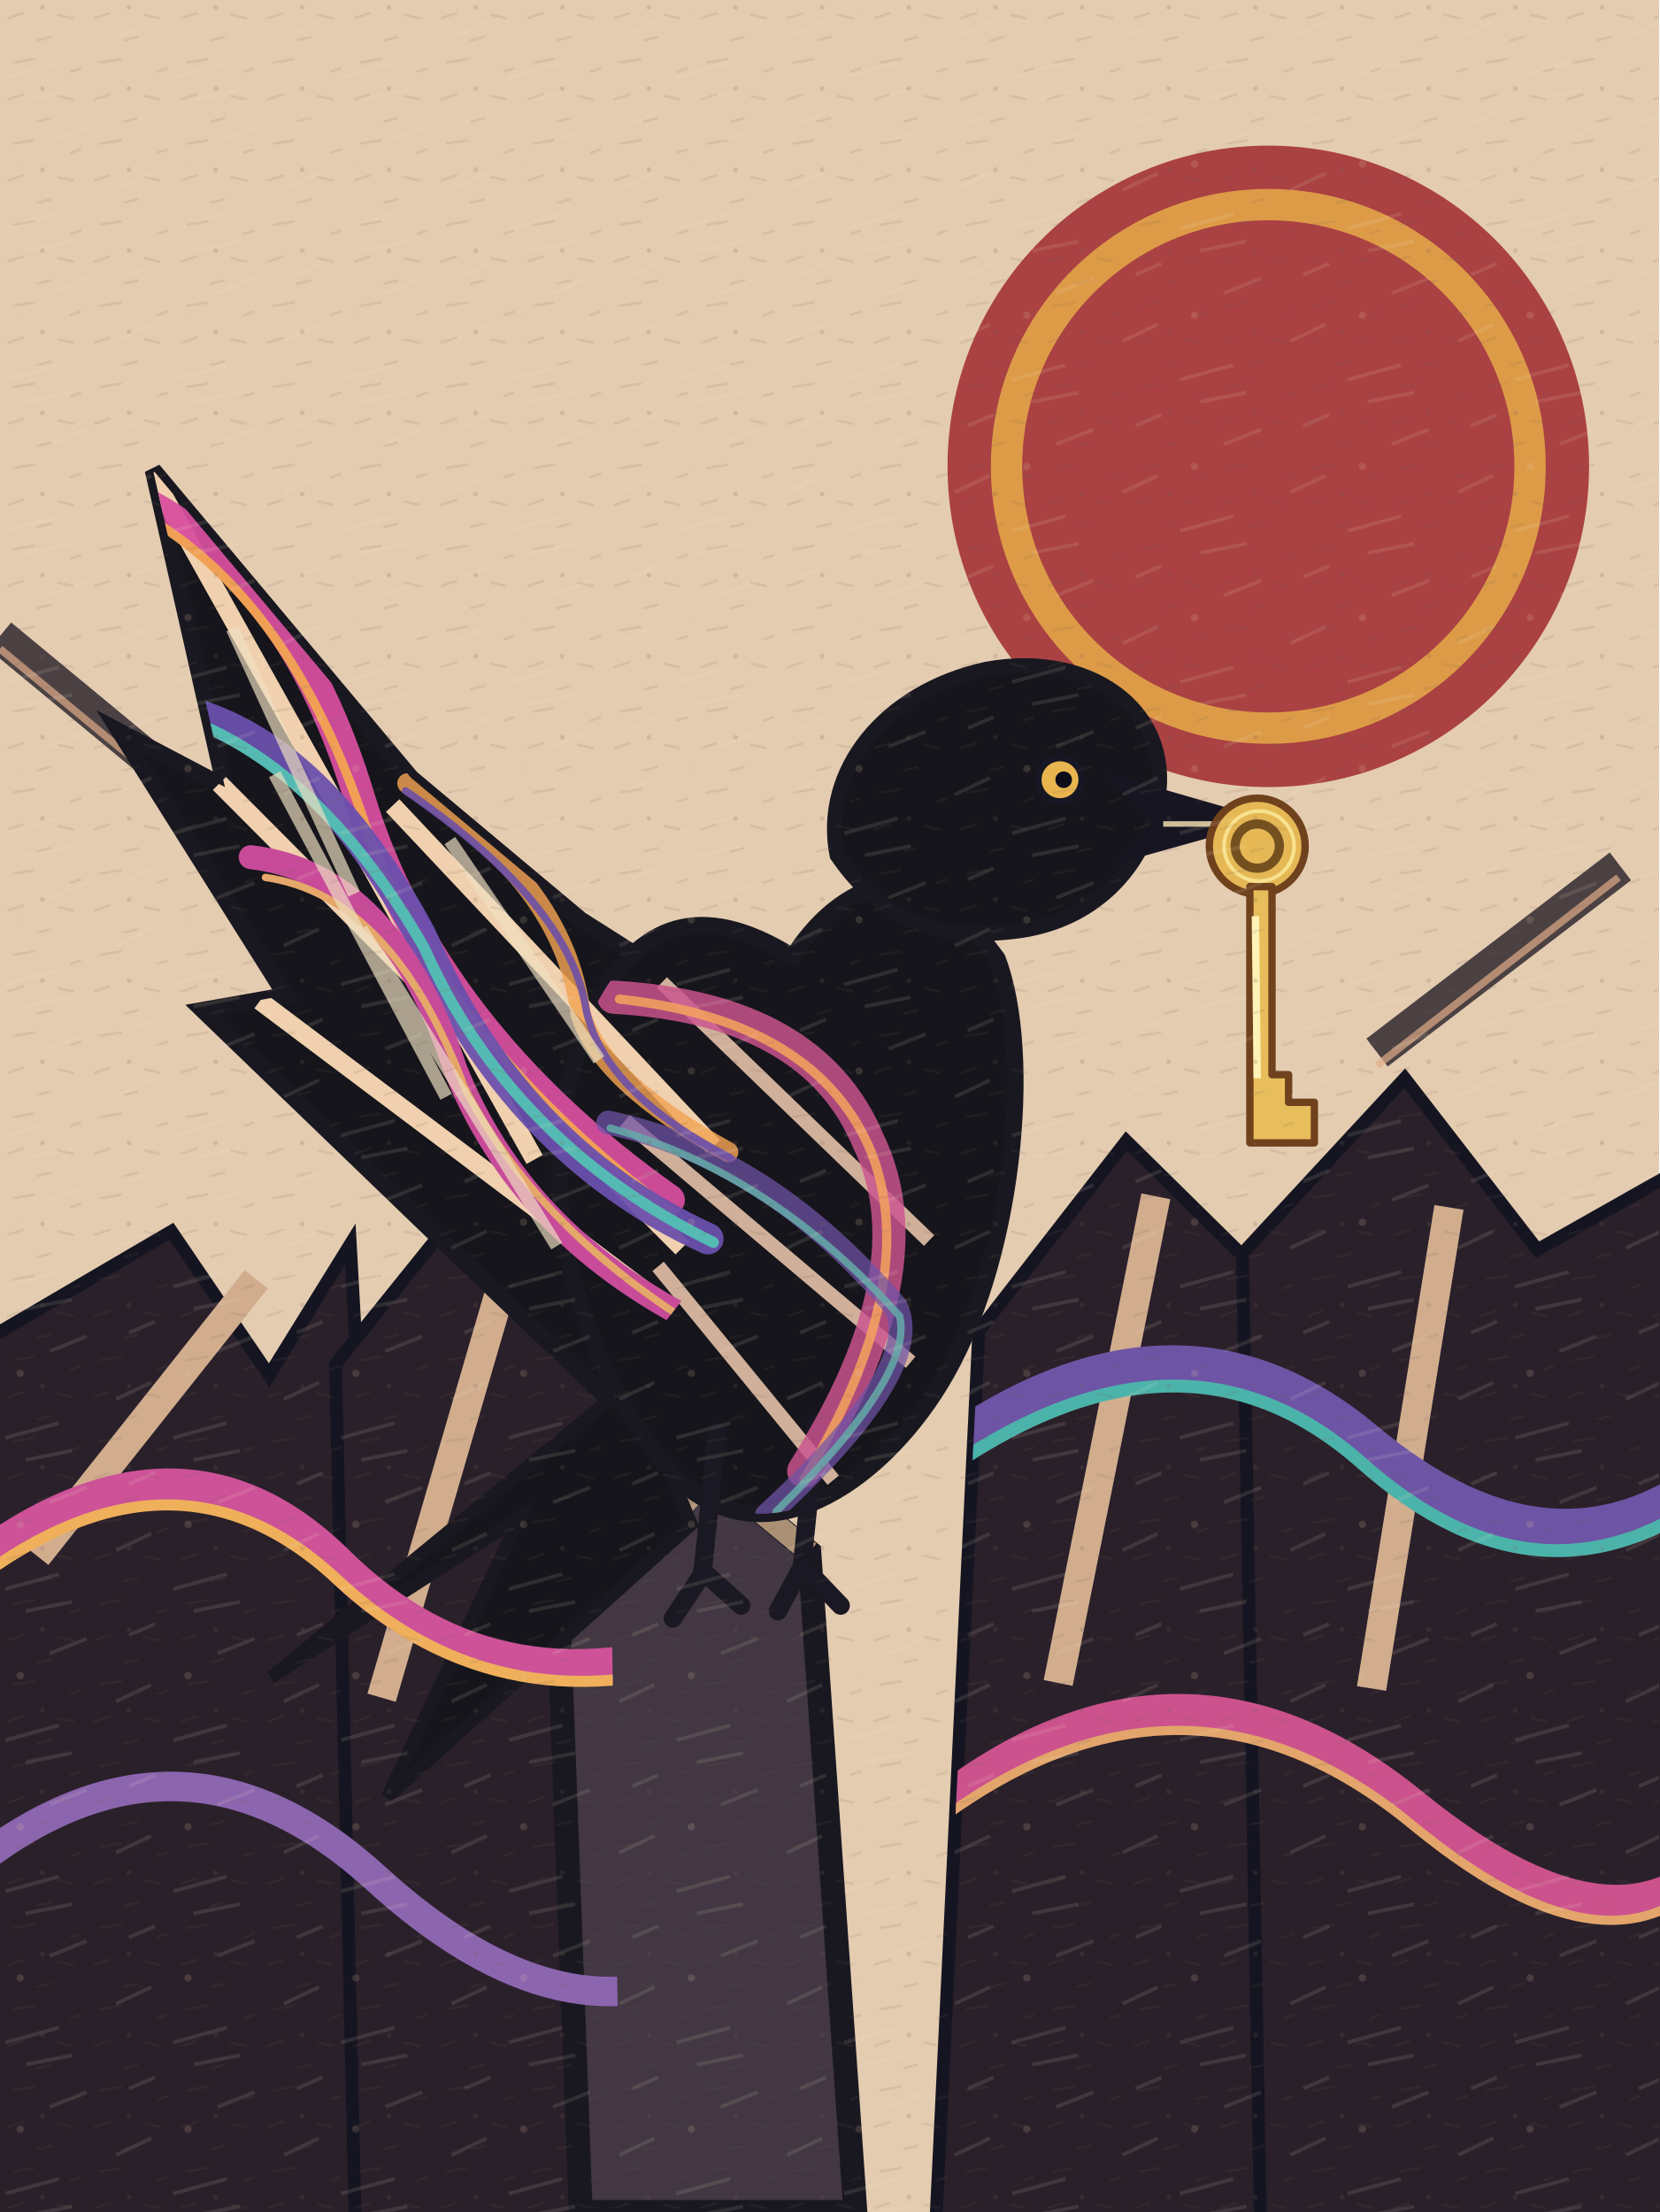
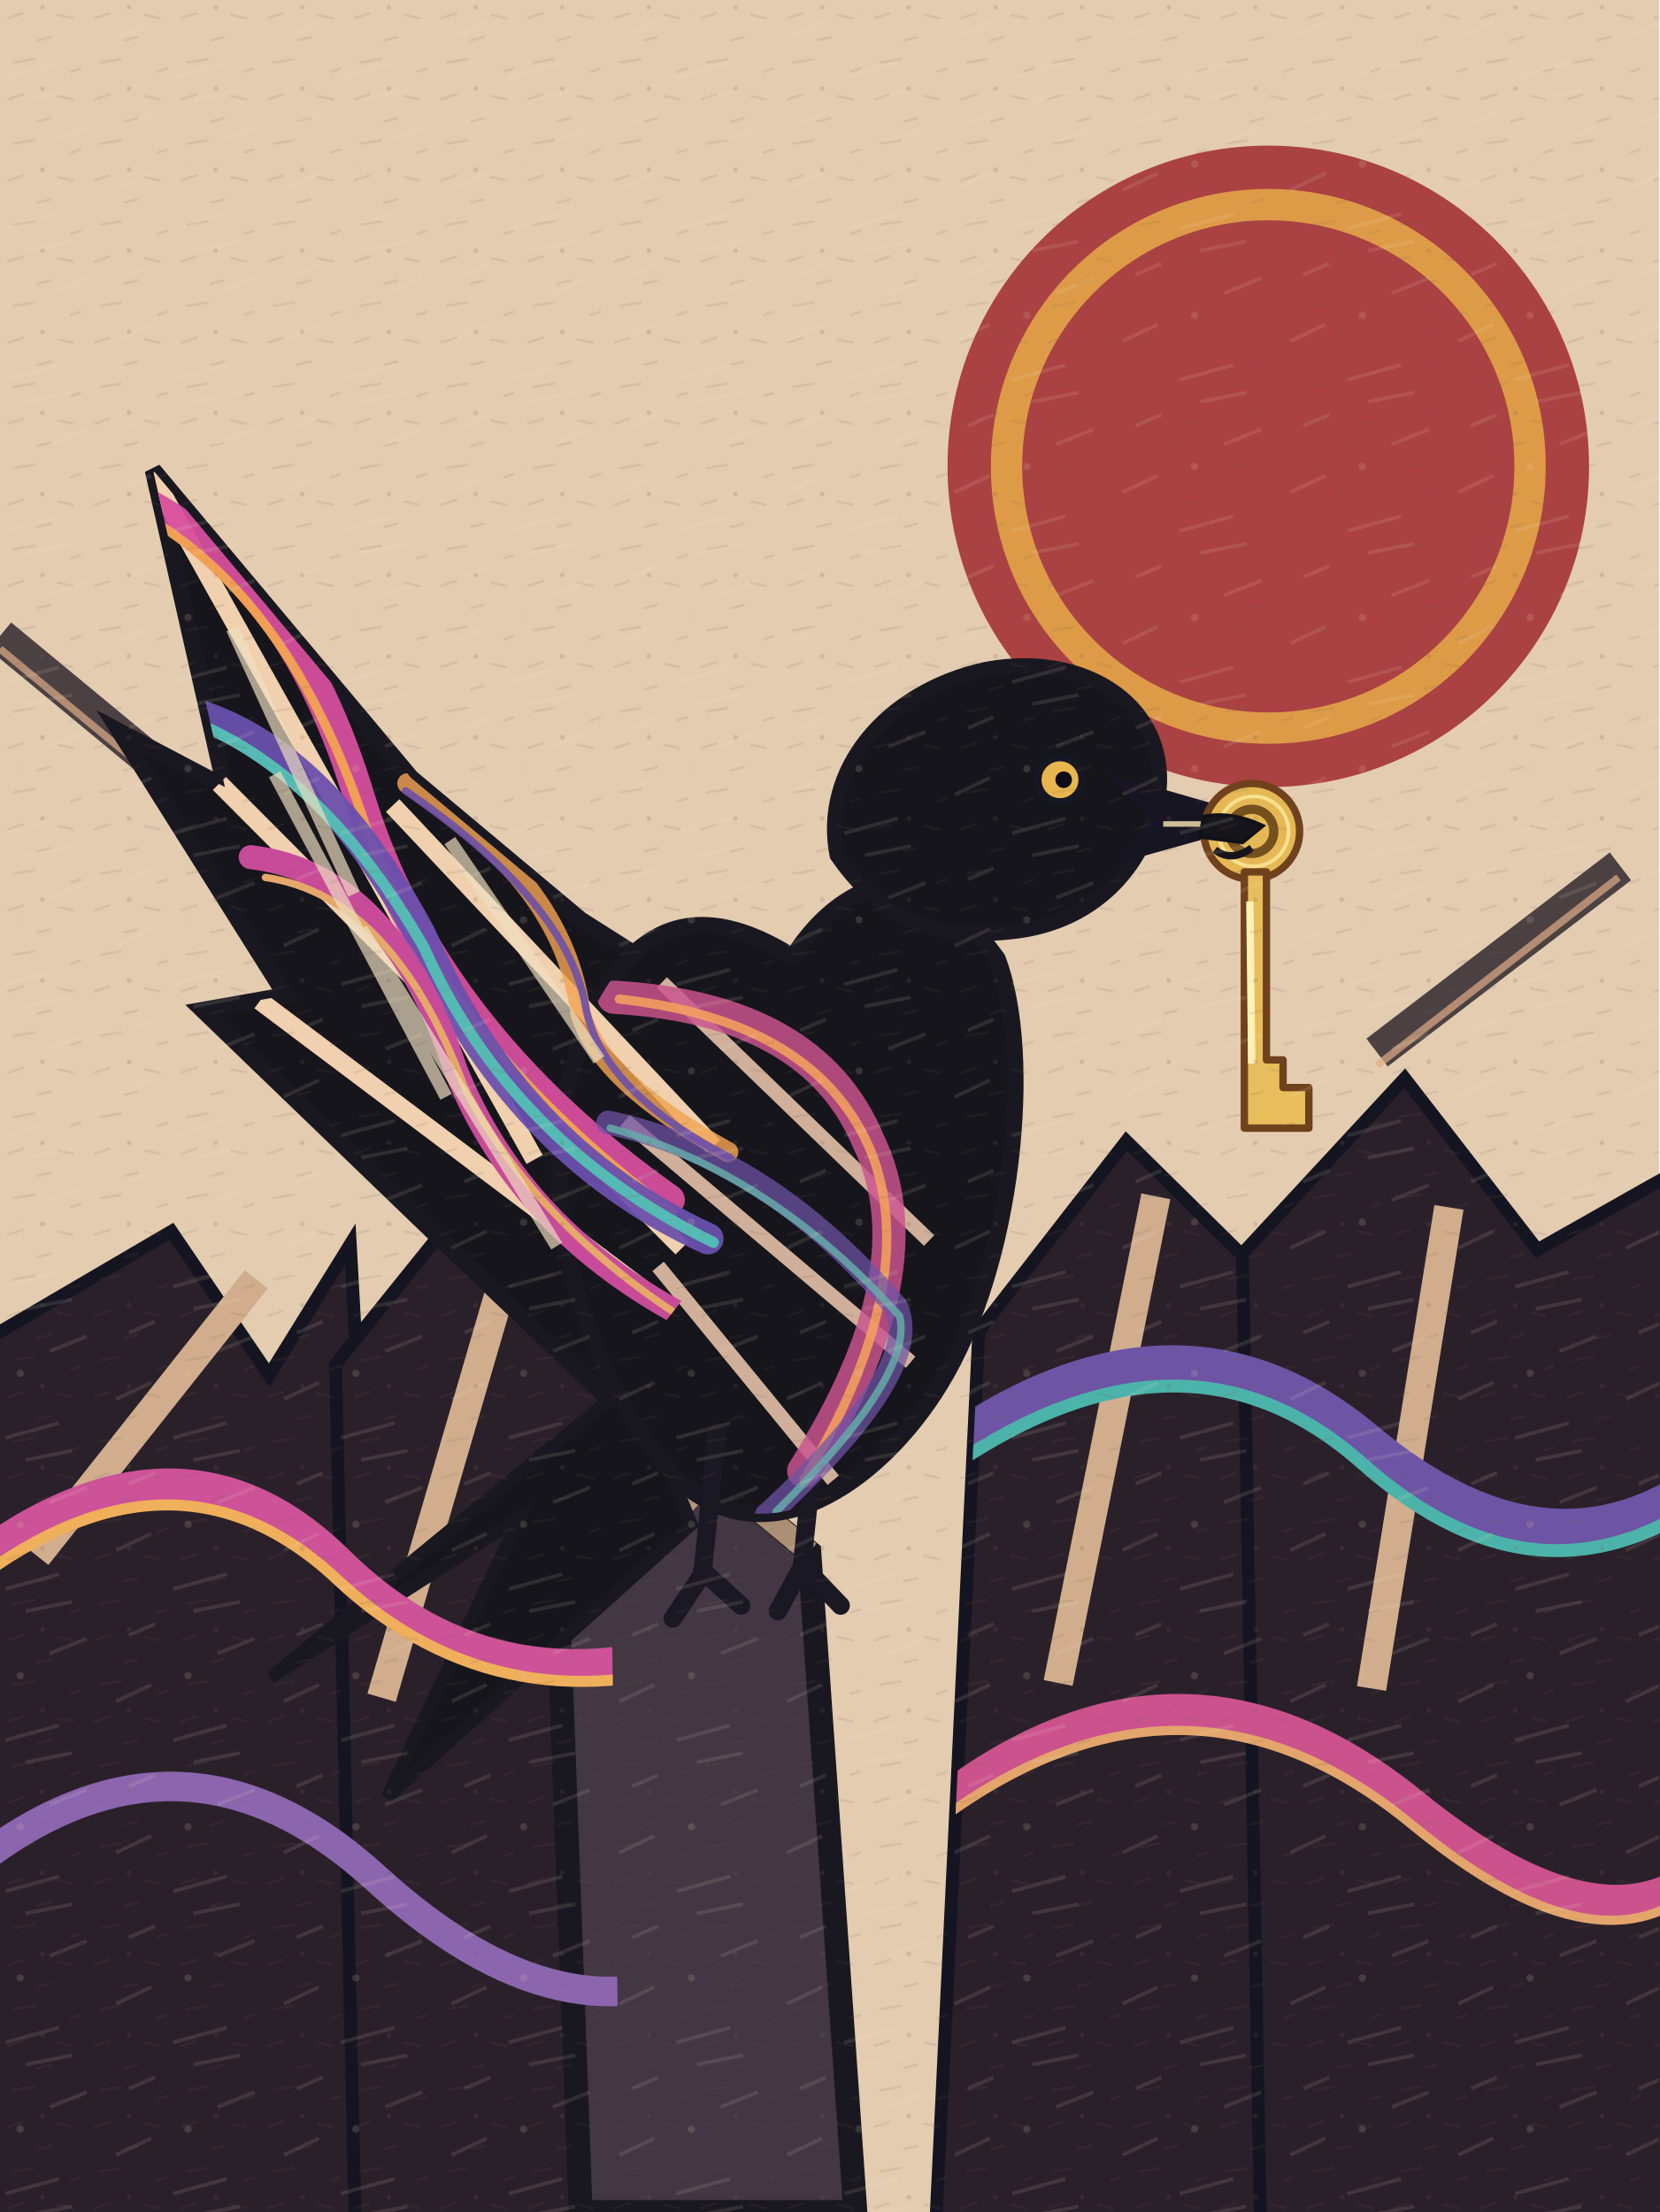
<svg xmlns="http://www.w3.org/2000/svg" width="900" height="1200" viewBox="0 0 900 1200" role="img" aria-label="Raven hybrid v2 with integrated psychedelic currents and expressionist woodcut mass">
  <defs>
    <pattern id="paper" width="47" height="44" patternUnits="userSpaceOnUse">
      <path d="M4 10l9-3M31 8l9 2M20 22l8-2M7 34l12-2M38 39l6-2" stroke="#725c4e" opacity=".17" stroke-width="1.3" />
      <circle cx="23" cy="4" r="1.3" fill="#795f53" opacity=".25" />
    </pattern>
    <pattern id="inkgrit" width="91" height="82" patternUnits="userSpaceOnUse">
      <path d="M3 42l29-8M14 54l25-5M63 21l19-9M70 67l14-6M27 77l20-8" fill="none" stroke="#f4e6cc" stroke-width="2" opacity=".33" />
      <circle cx="11" cy="7" r="2" fill="#e3c4a3" opacity=".49" />
    </pattern>
    <clipPath id="wingClip">
      <path d="M397 551 L315 499 L223 422 L83 255 L122 427 L65 397 L155 540 L110 548 L247 680 L329 758 L424 636 Z" />
    </clipPath>
    <clipPath id="bodyClip">
      <path d="M507 475 C471 477 449 490 430 519 C379 487 347 503 325 542 C278 633 315 743 365 800 C414 849 477 805 510 751 C550 686 561 572 541 520 Z" />
    </clipPath>
    <clipPath id="cityClip">
      <path d="M-35 743 L93 668 L146 746 L190 675 L220 1220 L-35 1220 Z" />
      <path d="M182 740 L273 627 L329 684 L337 1220 L193 1220 Z" />
      <path d="M531 722 L611 619 L678 685 L707 1220 L507 1220 Z" />
      <path d="M674 680 L762 585 L834 678 L910 635 L928 1220 L684 1220 Z" />
    </clipPath>
  </defs>
  <rect width="900" height="1200" fill="#e4ccb1" />
  <circle cx="688" cy="253" r="174" fill="#aa4142" />
  <circle cx="688" cy="253" r="142" fill="none" stroke="#dd9b48" stroke-width="17" />
  <g fill="#2a202a" stroke="#151521" stroke-width="7">
    <path d="M-35 743 L93 668 L146 746 L190 675 L220 1220 L-35 1220 Z" />
    <path d="M182 740 L273 627 L329 684 L337 1220 L193 1220 Z" />
    <path d="M531 722 L611 619 L678 685 L707 1220 L507 1220 Z" />
    <path d="M674 680 L762 585 L834 678 L910 635 L928 1220 L684 1220 Z" />
  </g>
  <path d="M20 844L139 694M207 921L279 674M574 913L627 649M744 916L786 655" stroke="#d1ad8e" stroke-width="16" />
  <path d="M315 1200L303 877L340 834L387 799L439 842L464 1200Z" fill="#423742" stroke="#191820" stroke-width="13" />
  <path d="M313 877L387 799L439 842" fill="none" stroke="#e9c398" stroke-width="12" opacity=".7" />
  <path d="M0 345L220 527M879 470L747 571" stroke="#241e28" stroke-width="19" opacity=".8" />
  <path d="M0 352L219 533M878 476L747 578" stroke="#e0ad88" stroke-width="4" opacity=".7" />
  <path d="M343 749 L147 910 L282 823 L210 975 L375 827 Z" fill="#15151b" stroke="#191820" stroke-width="7" />
  <path d="M397 551 L315 499 L223 422 L83 255 L122 427 L65 397 L155 540 L110 548 L247 680 L329 758 L424 636 Z" fill="#15151b" stroke="#191820" stroke-width="9" stroke-linejoin="miter" />
  <path d="M507 475 C471 477 449 490 430 519 C379 487 347 503 325 542 C278 633 315 743 365 800 C414 849 477 805 510 751 C550 686 561 572 541 520 Z" fill="#15151b" stroke="#191820" stroke-width="9" />
  <path d="M454 464 C445 418 480 375 535 363 C594 352 642 389 626 443 C615 478 588 500 553 505 C502 512 474 493 454 464 Z" fill="#15151b" stroke="#191820" stroke-width="8" />
  <path d="M604 422 L684 445 L609 466 L627 446 Z" fill="#181522" stroke="#181522" stroke-width="3" />
  <path d="M631 447l42 0" fill="none" stroke="#ccbe98" stroke-width="3" />
  <circle cx="575" cy="423" r="12" fill="#e9b54f" stroke="#171723" stroke-width="4" />
  <circle cx="577" cy="423" r="4.5" fill="#0c0c19" />
-   <g transform="translate(-14,-14)" stroke="#6f411c" stroke-width="4" stroke-linejoin="round">
+   <g transform="translate(-17,-22)" stroke="#6f411c" stroke-width="4" stroke-linejoin="round">
    <circle cx="696" cy="473" r="26" fill="#e5b855" />
    <circle cx="696" cy="473" r="12" fill="none" stroke="#75501f" stroke-width="5" />
    <path d="M692 495L692 634L727 634L727 612L713 612L713 597L704 597L704 495Z" fill="#e8bd5b" />
    <path d="M695 511L696 599" stroke="#fff2b5" stroke-width="4" />
    <circle cx="697" cy="473" r="19" fill="none" stroke="#fff1a5" stroke-width="2" opacity=".72" />
  </g>
+   <path d="M653 443Q668 440 685 448L674 457L651 454Z" fill="#17151c" stroke="#101017" stroke-width="2" />
+   <path d="M659 461Q668 468 679 460" fill="none" stroke="#16141b" stroke-width="4" />
  <g fill="none" stroke="#1a1822" stroke-width="10" stroke-linecap="round">
    <path d="M389 777L381 854L365 878M381 852L402 871M443 772L435 850L422 874M435 849L456 871" />
  </g>
  <g clip-path="url(#wingClip)" stroke="#f0d0ae" stroke-width="10" fill="none">
    <path d="M82 257l208 372M119 425l251 252M141 543l218 164M213 437l174 185" />
  </g>
  <g clip-path="url(#bodyClip)" stroke="#d0b09a" fill="none" stroke-width="8">
    <path d="M359 533L504 673M339 608L494 739M357 687L452 803" />
  </g>
  <g clip-path="url(#wingClip)" fill="none" stroke-linecap="round">
    <path d="M77 272Q159 314 195 433Q234 560 363 651" stroke="#d84f9e" stroke-width="17" opacity=".94" />
    <path d="M77 279Q157 324 198 447Q239 564 365 658" stroke="#f1a252" stroke-width="5" opacity=".96" />
    <path d="M101 386Q173 405 228 507Q279 624 384 672" stroke="#6a50ad" stroke-width="17" opacity=".94" />
    <path d="M101 390Q175 418 230 514Q277 620 387 674" stroke="#55bab3" stroke-width="6" />
    <path d="M136 465Q212 474 247 580Q282 668 375 716" stroke="#c84b99" stroke-width="13" />
    <path d="M144 476Q213 486 252 590Q290 665 378 720" stroke="#e6a76a" stroke-width="4" />
    <path d="M221 425Q306 478 315 550Q326 587 395 625" stroke="#f1a252" stroke-width="11" opacity=".82" />
    <path d="M220 429Q309 490 318 548Q328 593 396 628" stroke="#7051a5" stroke-width="4" opacity=".93" />
  </g>
  <g clip-path="url(#bodyClip)" fill="none" stroke-linecap="round">
    <path d="M333 541Q441 547 471 619Q505 689 436 798" stroke="#cc538f" stroke-width="18" opacity=".83" />
    <path d="M336 542Q444 554 473 626Q500 697 436 803" stroke="#f3a25d" stroke-width="5" opacity=".87" />
    <path d="M330 609Q416 627 486 709Q502 743 416 822" stroke="#7053a8" stroke-width="13" opacity=".72" />
    <path d="M331 612Q418 636 488 714Q496 746 421 820" stroke="#65aaa9" stroke-width="4" opacity=".85" />
  </g>
  <g clip-path="url(#cityClip)" fill="none" stroke-linecap="round">
    <path d="M-25 857Q94 760 183 848T400 886" stroke="#cd5298" stroke-width="19" />
    <path d="M-23 865Q92 772 183 857T399 896" stroke="#efaf5b" stroke-width="6" />
    <path d="M503 794Q635 694 740 782T935 795" stroke="#6d54a5" stroke-width="22" />
    <path d="M507 802Q640 706 739 794T935 806" stroke="#4cb3aa" stroke-width="7" />
    <path d="M-12 1010Q100 924 204 1019T394 1062" stroke="#8c65af" stroke-width="16" />
    <path d="M502 985Q637 874 766 979T951 979" stroke="#cc528d" stroke-width="18" />
    <path d="M505 991Q641 887 766 990T946 991" stroke="#e3a56b" stroke-width="5" />
  </g>
  <g clip-path="url(#wingClip)" stroke="#efe0c2" fill="none" stroke-width="7" opacity=".68">
    <path d="M126 341L192 485M149 420L242 595M196 504L302 676M244 456L325 575" />
  </g>
  <rect width="900" height="1200" fill="url(#inkgrit)" opacity=".35" />
  <rect width="900" height="1200" fill="url(#paper)" opacity="0.75" />
</svg>
